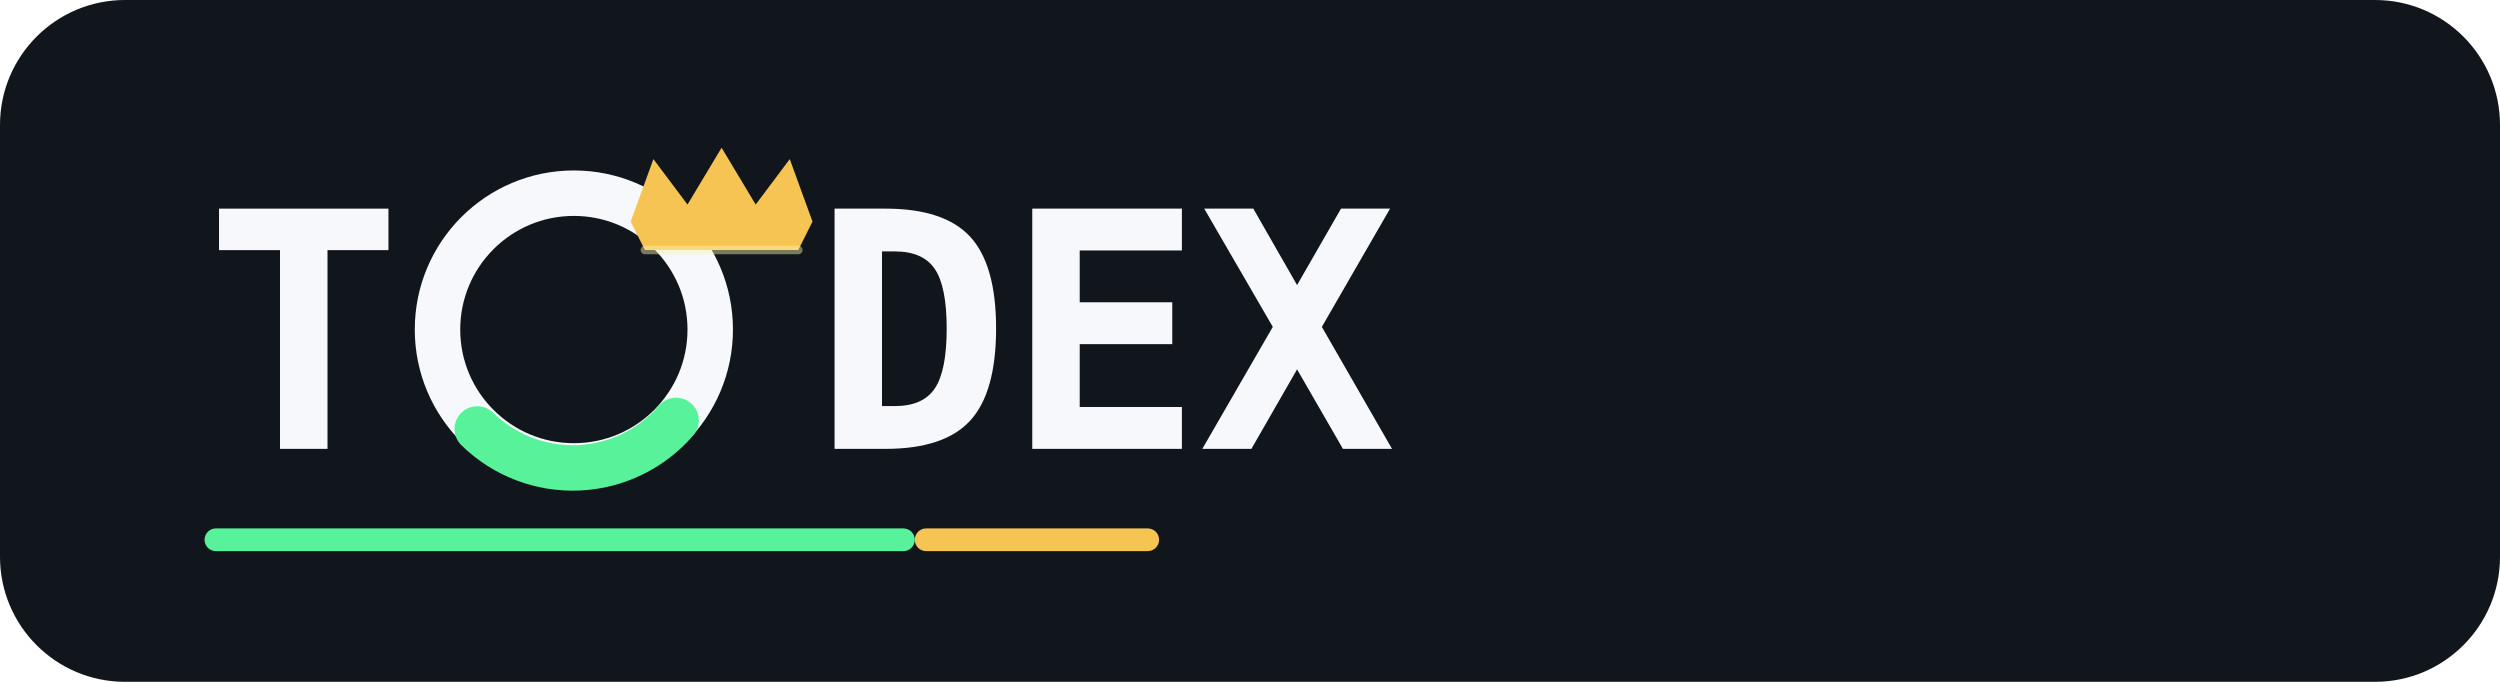
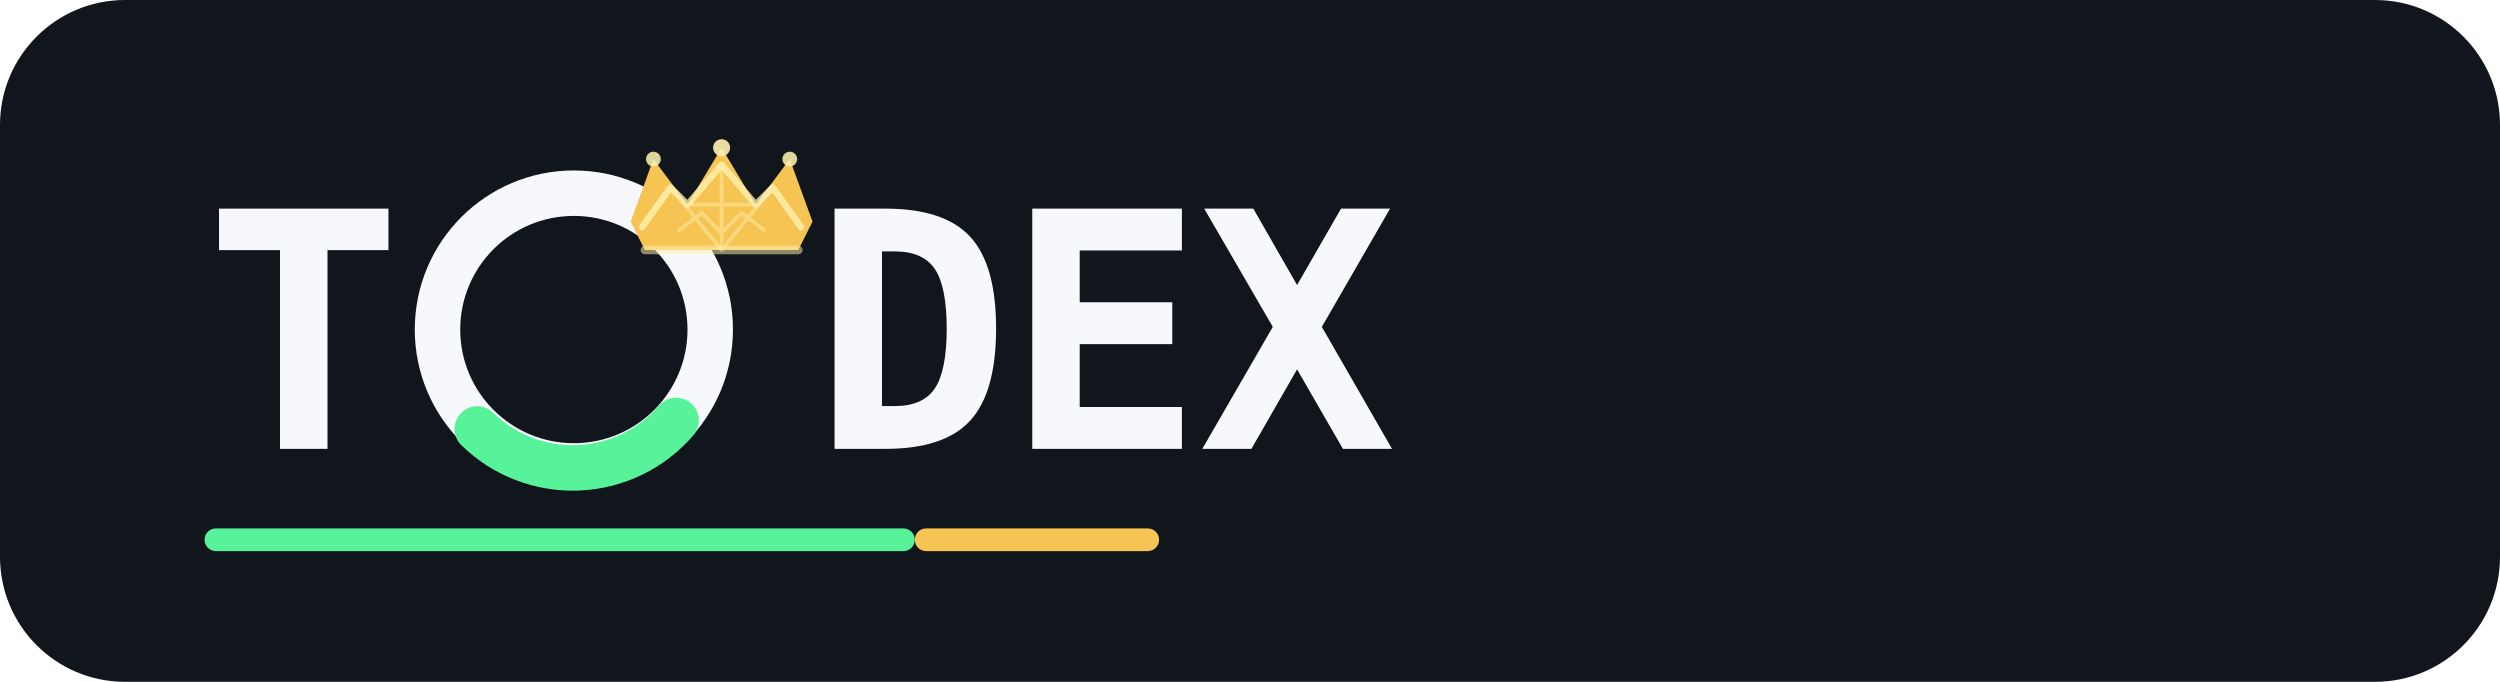
<svg xmlns="http://www.w3.org/2000/svg" width="880" height="240" viewBox="0 0 880 240" fill="none">
  <rect width="880" height="240" rx="44" fill="#11161C" />
  <g font-family="SF Mono, Menlo, Monaco, Consolas, monospace" font-size="116" font-weight="800" letter-spacing="-2">
    <text x="72" y="158" fill="#F6F8FB">T</text>
    <text x="286" y="158" fill="#F6F8FB">DEX</text>
  </g>
  <circle cx="202" cy="116" r="48" stroke="#F6F8FB" stroke-width="16" />
  <path d="M168 151A48 48 0 0 0 238 148" stroke="#58F29A" stroke-width="16" stroke-linecap="round" />
  <path d="M222 78L230 56L242 72L254 52L266 72L278 56L286 78L281 88H227L222 78Z" fill="#F6C453" />
-   <path d="M227 88H281" stroke="#FFF2B2" stroke-width="3" stroke-linecap="round" opacity="0.45" />
+   <path d="M227 88H281" stroke="#FFF2B2" stroke-width="3" stroke-linecap="round" opacity="0.52" />
+   <path d="M226 80L236 66L242 72L254 58L266 72L272 66L282 80" stroke="#FFF2B2" stroke-width="2.3" stroke-linecap="round" stroke-linejoin="round" opacity="0.78" />
+   <path d="M236 66L254 88M254 58L254 88M272 66L254 88M242 72L266 72M239 81L247 75L254 82L261 75L269 81" stroke="#FFF2B2" stroke-width="1.35" stroke-linecap="round" stroke-linejoin="round" opacity="0.44" />
+   <circle cx="230" cy="56" r="2.6" fill="#FFF2B2" opacity="0.86" />
+   <circle cx="254" cy="52" r="3" fill="#FFF2B2" opacity="0.90" />
+   <circle cx="278" cy="56" r="2.6" fill="#FFF2B2" opacity="0.86" />
  <rect x="72" y="186" width="250" height="8" rx="4" fill="#58F29A" />
  <rect x="322" y="186" width="86" height="8" rx="4" fill="#F6C453" />
</svg>
